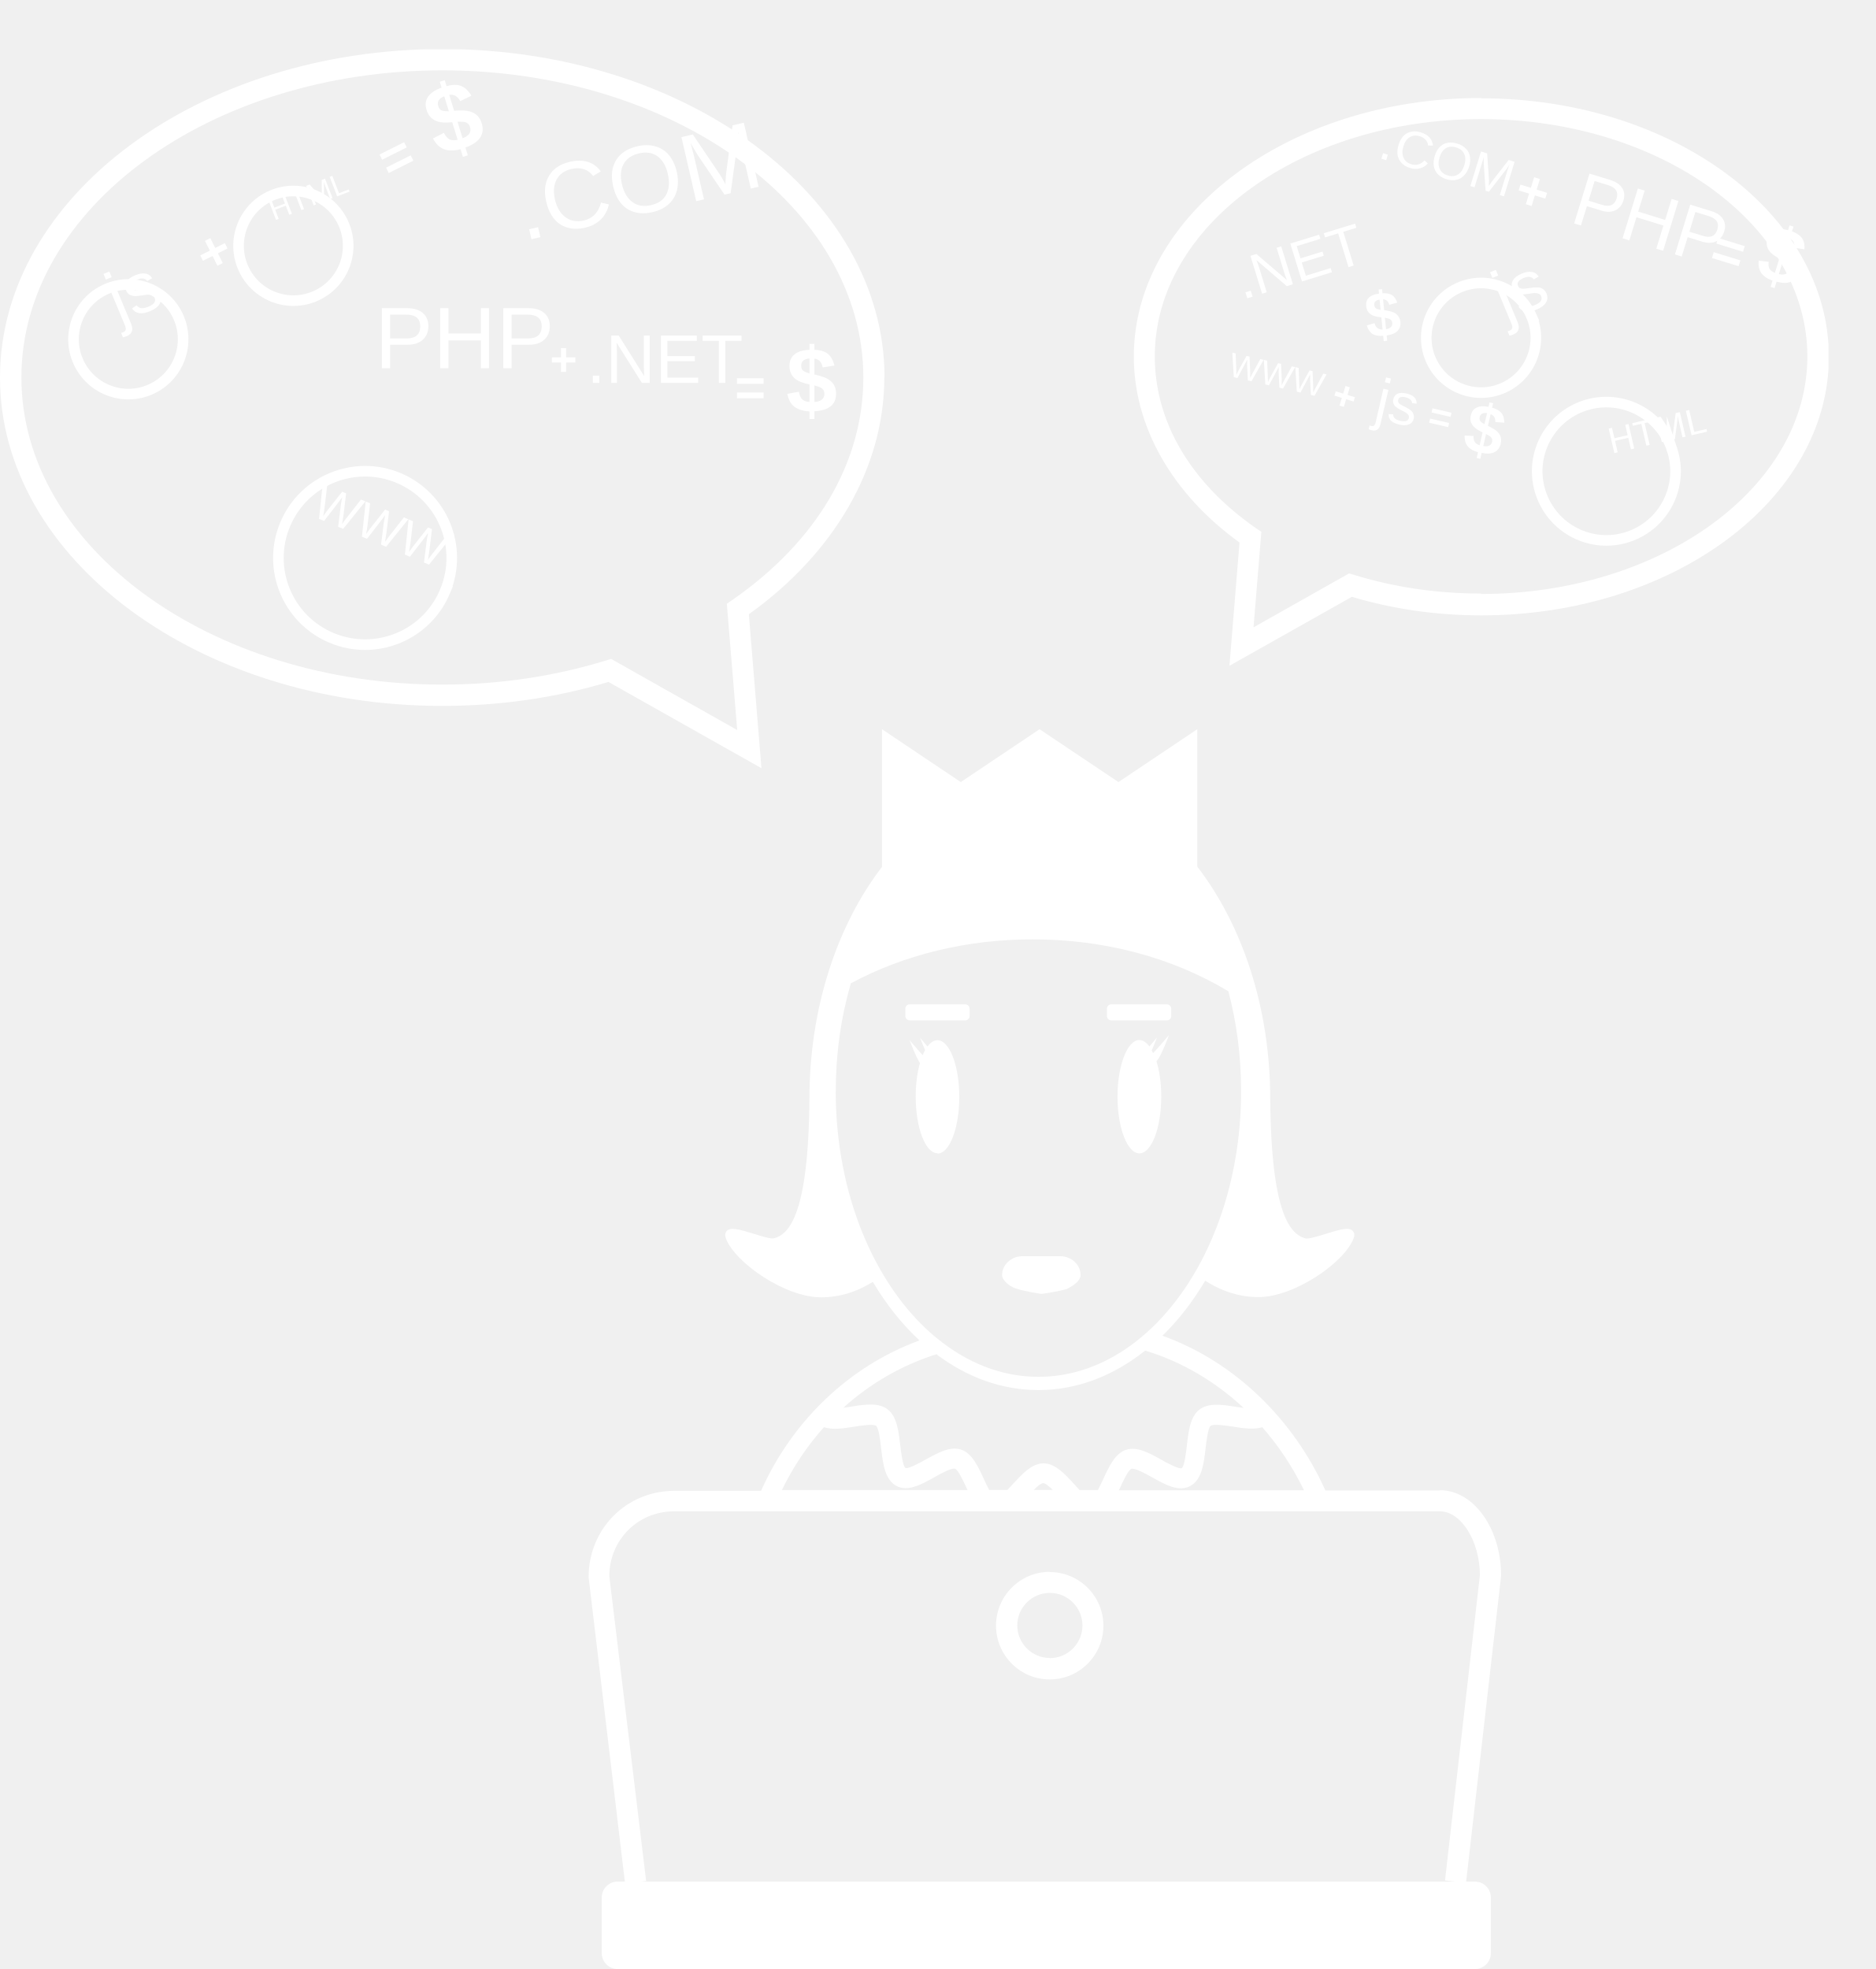
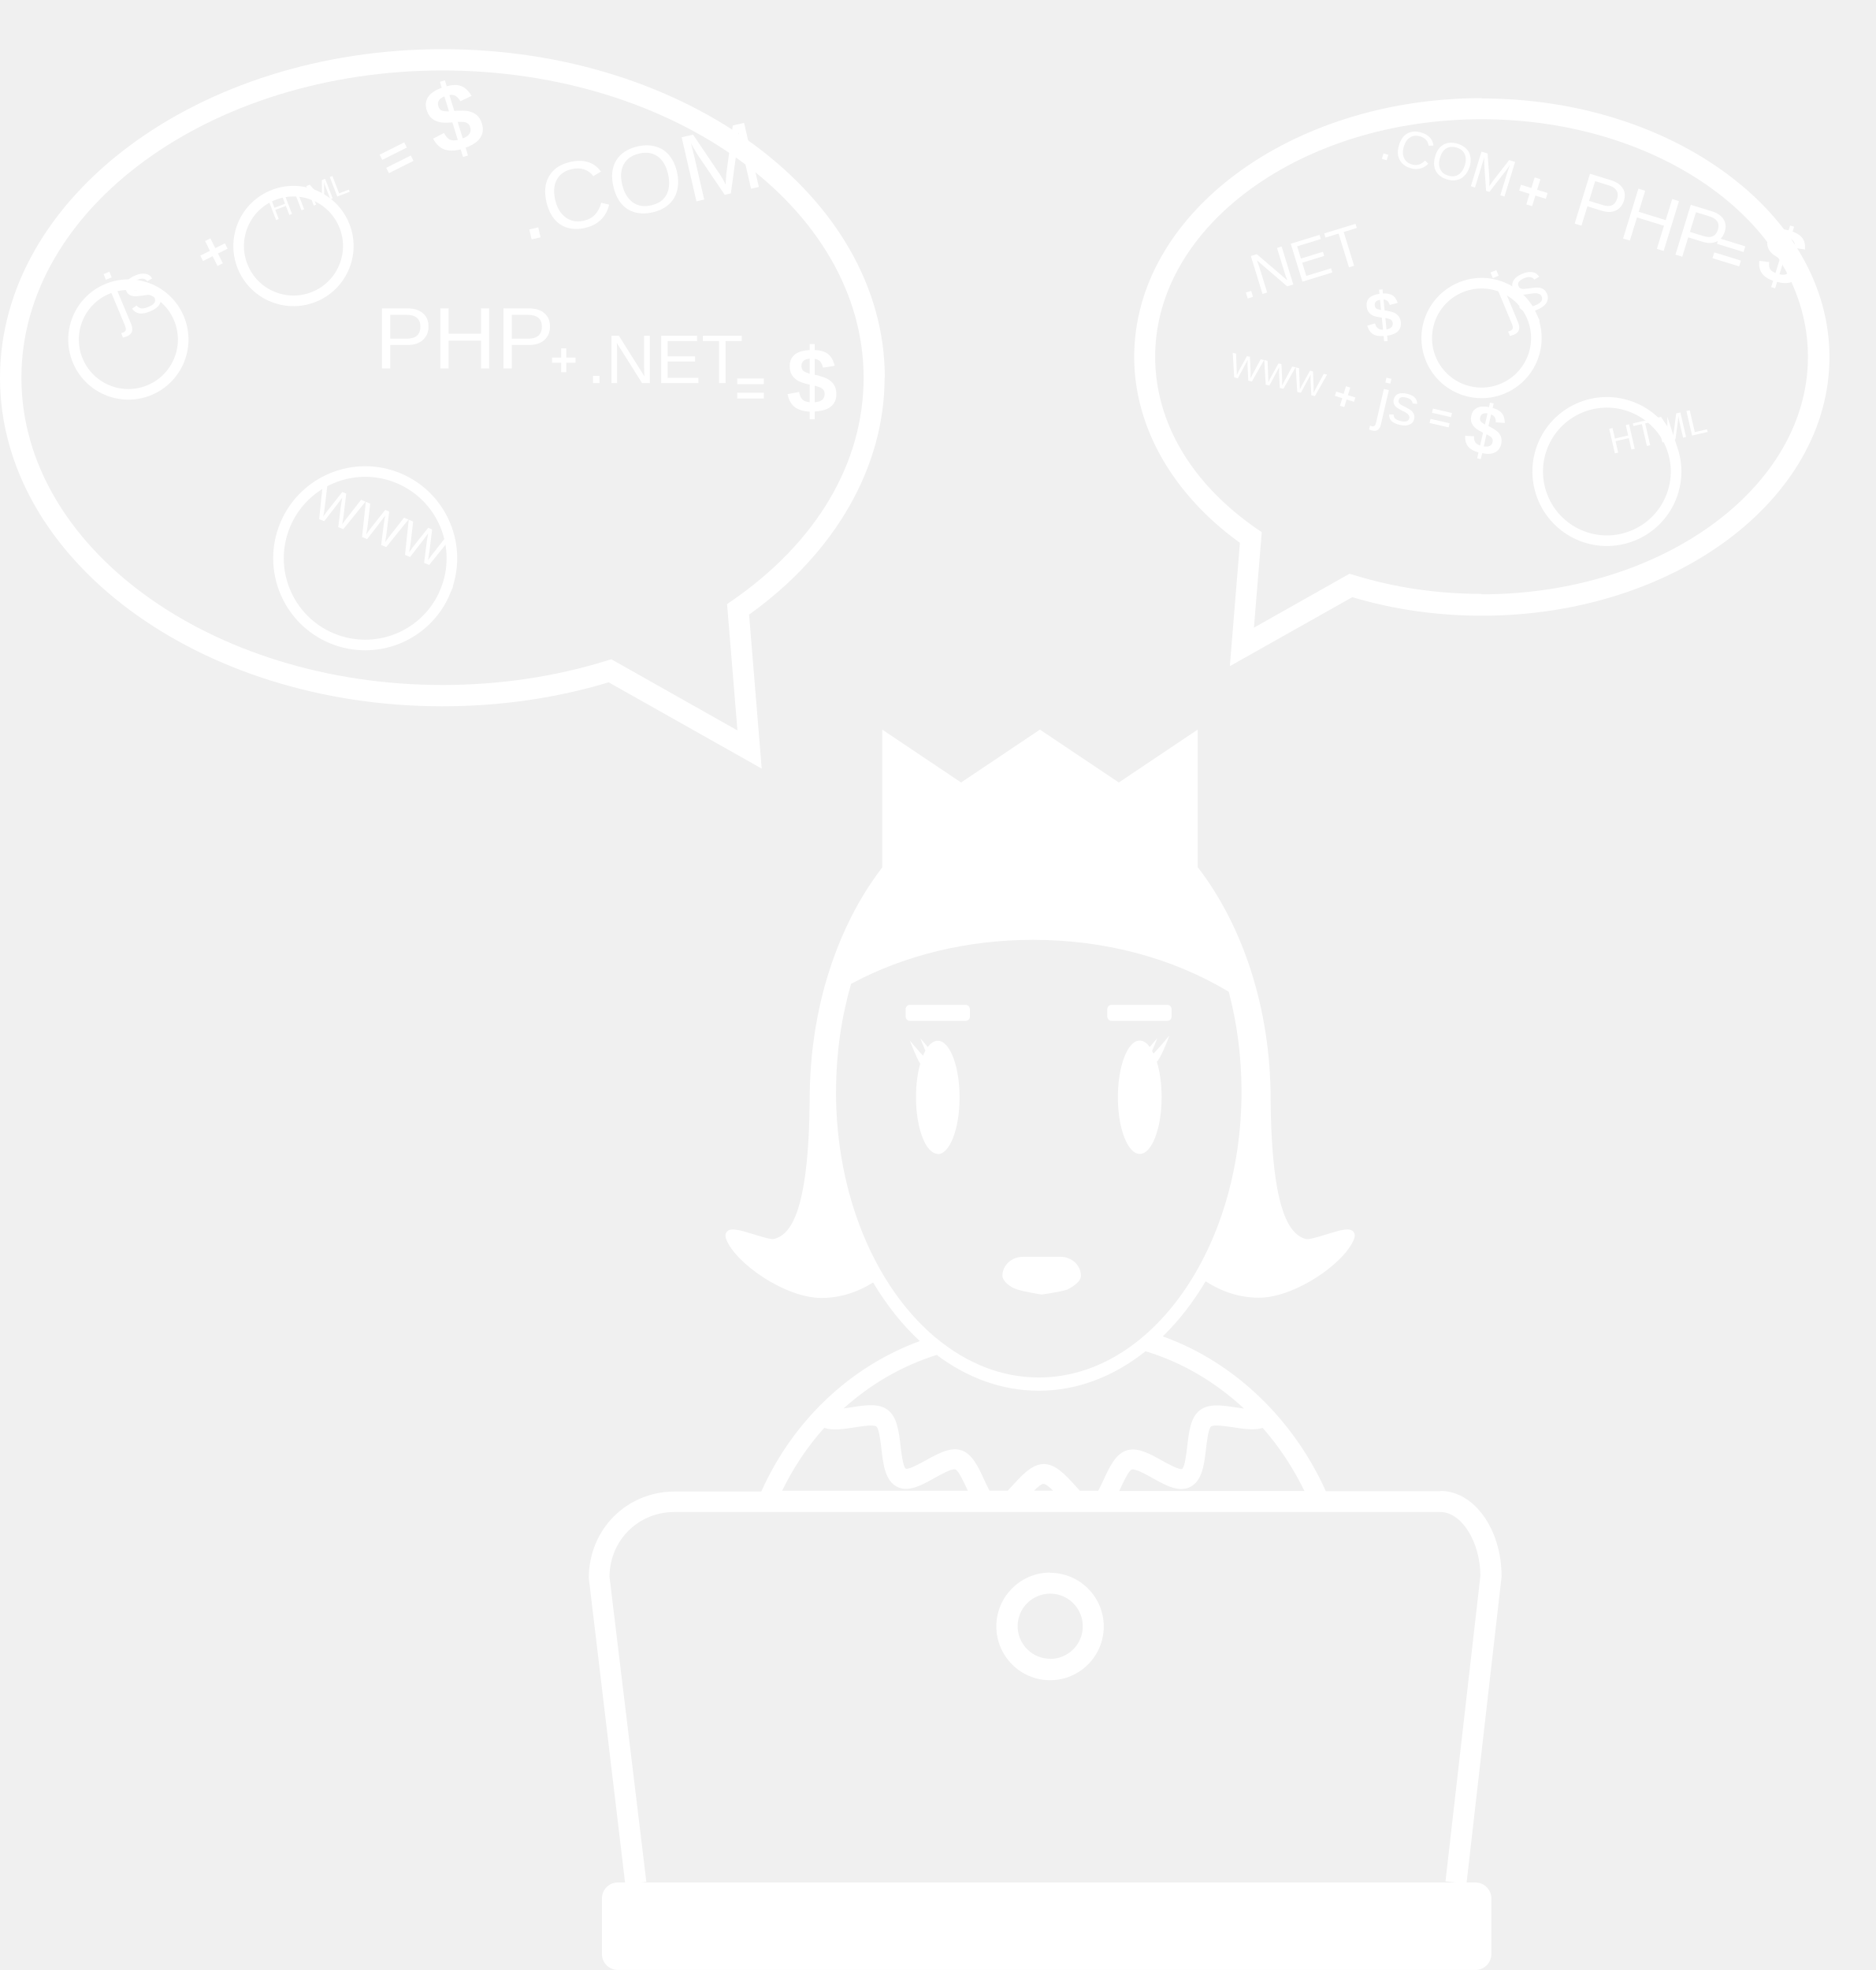
- <svg xmlns="http://www.w3.org/2000/svg" viewBox="0 0 230.205 241.692" width="280">
+ <svg xmlns="http://www.w3.org/2000/svg" viewBox="0 0 230.205 241.692" width="280" height="294">
  <defs>
    <clipPath id="a">
      <path d="M0 181.27h172.654V0H0z" />
    </clipPath>
    <clipPath id="b">
      <path d="M0 181.27h172.654V0H0z" />
    </clipPath>
    <clipPath id="c">
      <path d="M0 181.27h172.654V0H0z" />
    </clipPath>
    <clipPath id="d">
      <path d="M0 181.27h172.654V0H0z" />
    </clipPath>
  </defs>
  <g clip-path="url(#a)" transform="matrix(1.3 0 0 -1.3 0 241.7)" fill="#fff">
    <path d="M136.447 8.37l.995-.113h-76.93l.5.06-3.48 28.804c.03 3.43 2.708 6.1 6.122 6.1h72.308c2.003 0 3.76-2.8 3.78-6.01zM77.81 51.163c.804-.272 1.822-.116 2.82.043.685.11 1.833.294 2.098.082.25-.198.395-1.433.472-2.097.17-1.46.348-2.98 1.445-3.57 1.073-.58 2.342.13 3.57.81.615.35 1.648.92 1.966.81.3-.1.81-1.22 1.09-1.82l.09-.19H73.83c1.056 2.17 2.39 4.18 3.987 5.95m21.59-5.94h-1.8c.353.35.702.64.897.64.198 0 .548-.29.903-.64M88.46 58.02c2.86-2.136 6.126-3.35 9.594-3.35 3.674 0 7.12 1.366 10.097 3.742v-.02c3.48-1.052 6.63-2.94 9.28-5.407-.28.035-.55.077-.75.108-1.27.2-2.58.405-3.45-.285-.85-.68-1.01-2.046-1.16-3.367-.07-.64-.23-1.99-.49-2.15-.28-.1-1.35.48-1.92.8-1.14.64-2.32 1.29-3.36.93-1.02-.35-1.59-1.59-2.14-2.78-.11-.24-.3-.64-.49-1.01h-1.73c-.18.19-.35.37-.48.52-.9.99-1.83 2-2.93 2s-2.03-1.02-2.93-2l-.47-.51H93.4c-.193.37-.376.76-.49 1.01-.55 1.2-1.12 2.44-2.14 2.79-1.04.36-2.22-.3-3.36-.93-.566-.31-1.624-.9-1.906-.8-.266.17-.42 1.5-.497 2.15-.154 1.32-.313 2.69-1.17 3.37-.87.69-2.18.48-3.446.28-.21-.03-.49-.08-.76-.11 2.53 2.28 5.53 4.04 8.86 5.07M78.92 82.9c0 3.6.507 7.034 1.42 10.177 5.062 2.715 10.977 4.15 17.162 4.15 6.77 0 13.148-1.695 18.486-4.9.776-2.936 1.205-6.112 1.205-9.427 0-14.877-8.585-26.98-19.14-26.98-3.5 0-6.783 1.34-9.61 3.664l-.22.178c-.083-.023-.04.128-.12.103-5.51 4.74-9.19 13.29-9.19 23.03m40.255-31.706c1.58-1.79 2.906-3.81 3.965-5.98h-17.48l.09.2c.278.6.793 1.72 1.088 1.82.32.11 1.36-.46 1.98-.81 1.23-.69 2.5-1.39 3.58-.81 1.1.6 1.28 2.11 1.45 3.58.08.66.22 1.9.47 2.1.27.21 1.42.03 2.11-.07.97-.16 1.97-.3 2.76-.06m16.8-5.97h-10.83c-3.02 6.72-8.57 12.17-15.39 14.61 1.51 1.47 2.87 3.22 4.04 5.2 1.59-1.02 3.28-1.55 5.03-1.55 3.36 0 8.05 3.21 8.97 5.51.15.37.06.6-.05.72-.35.41-1.16.18-2.57-.26-.72-.22-1.61-.5-1.9-.43-1.39.37-3.25 2.15-3.34 13.17 0 8.64-2.65 16.44-6.89 21.94v12.97l-7.44-4.99-7.45 4.99-7.44-4.99-7.44 4.99v-13c-4.22-5.5-6.85-13.28-6.85-21.9-.09-11.02-1.95-12.795-3.35-13.17-.285-.08-1.18.2-1.9.423-1.41.435-2.224.662-2.573.255-.105-.13-.2-.35-.05-.73.92-2.31 5.61-5.52 8.97-5.52 1.7 0 3.34.49 4.89 1.46 1.263-2.13 2.75-3.99 4.404-5.53-6.715-2.46-12.05-7.68-14.96-14.2H63.7c-4.554 0-8.12-3.58-8.12-8.16L59 8.26h-.68c-.825 0-1.5-.676-1.5-1.5V1.5c0-.825.675-1.5 1.5-1.5h80.956c.824 0 1.5.675 1.5 1.5v5.257c0 .824-.676 1.5-1.5 1.5h-.835l3.29 28.775.01.113c0 4.45-2.59 8.07-5.78 8.07" />
    <path d="M99.133 29.373c-1.696 0-3.076 1.38-3.076 3.076 0 1.69 1.38 3.07 3.076 3.07 1.696 0 3.076-1.38 3.076-3.08s-1.38-3.08-3.08-3.08m0 8.15c-2.8 0-5.08-2.28-5.08-5.08 0-2.8 2.27-5.08 5.07-5.08 2.8 0 5.07 2.27 5.07 5.07 0 2.8-2.28 5.07-5.08 5.07M88.52 77c1.137 0 2.06 2.395 2.06 5.352 0 2.956-.923 5.353-2.06 5.353-.34 0-.66-.217-.94-.594-.39.45-.703.83-.703.83s.212-.58.473-1.18c-.08-.14-.154-.3-.225-.47-.596.65-1.24 1.43-1.24 1.43s.56-1.53.98-2.18c-.25-.88-.4-1.98-.4-3.16 0-2.95.92-5.35 2.06-5.35M91.555 90v.67c0 .23-.18.42-.4.42h-5.27c-.22 0-.4-.186-.4-.416V90c0-.23.18-.42.4-.42h5.273c.22 0 .4.19.4.42m13.37-.42h5.277c.22 0 .39.19.39.42v.67c0 .233-.18.42-.4.42h-5.275c-.22 0-.4-.187-.4-.42V90c0-.23.18-.42.4-.42m-9.015-25.31c.654-.25 2.423-.52 2.423-.52s1.65.22 2.42.47c.74.375 1.285.82 1.285 1.31 0 .49-.217.934-.566 1.26-.35.32-.83.52-1.36.52h-3.56c-.53 0-1.01-.2-1.36-.526-.35-.32-.566-.77-.566-1.26s.74-1.092 1.29-1.254m14.42 23.865s-.81-.98-1.45-1.65c-.04.09-.08.173-.13.256.27.61.49 1.21.49 1.21l-.71-.84c-.28.39-.61.61-.95.61-1.13 0-2.06-2.39-2.06-5.35s.93-5.35 2.07-5.35 2.06 2.4 2.06 5.36c0 1.27-.17 2.43-.45 3.34l.1.12c.43.56 1.06 2.3 1.06 2.3m-41.26 41.1l-.47-.33.98-11.92-11.91 6.72-.41-.13c-4.91-1.52-10.14-2.3-15.52-2.3-21.91 0-39.75 13.01-39.75 29s17.84 29 39.75 29c21.92 0 39.75-13.01 39.75-29 0-8.02-4.4-15.49-12.4-21.03m14.4 21.04c0 17.09-18.73 31-41.75 31S0 167.36 0 150.27c0-17.094 18.73-31 41.75-31 5.436 0 10.717.76 15.704 2.263L71.9 113.39l-1.19 14.535c8.136 5.817 12.79 13.933 12.79 22.344m56.348-20.39c-4.182 0-8.236.6-12.052 1.78l-.412.12-9.02-5.09.74 9.02-.476.32c-6.182 4.28-9.587 10.05-9.587 16.24 0 12.36 13.82 22.41 30.81 22.41s30.81-10.06 30.81-22.42-13.82-22.42-30.8-22.42m0 46.83c-18.09 0-32.8-10.96-32.8-24.42 0-6.61 3.63-12.97 9.98-17.55l-.95-11.64 11.56 6.51c3.89-1.16 8-1.75 12.23-1.75 18.09 0 32.81 10.95 32.81 24.41s-14.72 24.41-32.81 24.41" />
    <path fill="none" stroke="#fff" stroke-miterlimit="10" d="M16.846 155.99c1.16-2.61-.015-5.67-2.626-6.83-2.612-1.162-5.67.014-6.832 2.626-1.16 2.612.015 5.67 2.626 6.83 2.612 1.163 5.67-.013 6.832-2.625zm15.584 8.825c1.162-2.612-.014-5.67-2.625-6.832-2.612-1.16-5.67.015-6.832 2.627-1.16 2.612.015 5.67 2.626 6.83 2.61 1.163 5.67-.013 6.83-2.625z" />
  </g>
  <text fill="#fff" transform="matrix(1.2 -.5 .5 1.2 14.6 39.7)" font-size="6.717" font-family="Arial, sans-serif">
    <tspan x="0 1.632" y="0">js</tspan>
  </text>
  <g clip-path="url(#b)" transform="matrix(1.3 0 0 -1.3 0 241.7)">
    <path fill="none" stroke="#fff" stroke-miterlimit="10" d="M144.577 156.13c1.16-2.612-.015-5.67-2.626-6.832-2.61-1.16-5.67.015-6.83 2.627-1.16 2.612.02 5.67 2.63 6.83 2.61 1.163 5.67-.013 6.83-2.625z" />
  </g>
  <text fill="#fff" transform="matrix(1.2 -.5 .5 1.2 184.8 39.5)" font-size="6.717" font-family="Arial, sans-serif">
    <tspan x="0 1.632" y="0">js</tspan>
  </text>
  <text fill="#fff" transform="matrix(1.3 .3 -.3 1.3 168.5 51.3)" font-size="5.389" font-family="Arial, sans-serif">
    <tspan x="0 1.309" y="0">js</tspan>
  </text>
  <text fill="#fff" transform="matrix(1.2 -.6 .6 1.2 25.5 33.8)" font-weight="bold" font-size="5" font-family="Arial, sans-serif">
    <tspan x="0" y="0">+</tspan>
  </text>
  <text fill="#fff" transform="matrix(1.3 .4 -.4 1.3 185.6 25.1)" font-weight="bold" font-size="5" font-family="Arial, sans-serif">
    <tspan x="0" y="0">+</tspan>
  </text>
  <text fill="#fff" transform="matrix(1.3 .4 -.4 1.3 163.2 49.8)" font-weight="bold" font-size="3.618" font-family="Arial, sans-serif">
    <tspan x="0" y="0">+</tspan>
  </text>
  <text fill="#fff" transform="matrix(1.3 0 0 1.3 67.5 46.1)" font-weight="bold" font-size="4.425" font-family="Arial, sans-serif">
    <tspan x="0" y="0">+</tspan>
  </text>
  <text fill="#fff" transform="matrix(1.3 -.5 .5 1.3 33.6 27.1)" font-size="2.666" font-family="Arial, sans-serif">
    <tspan x="0 1.738 3.063 5.207" y="0">HTML</tspan>
  </text>
  <g clip-path="url(#c)" transform="matrix(1.3 0 0 -1.3 0 241.7)">
    <path fill="none" stroke="#fff" stroke-miterlimit="10" d="M157.892 143.45c1.117-3.43-.758-7.114-4.188-8.23-3.43-1.118-7.115.757-8.232 4.187-1.117 3.43.758 7.115 4.188 8.232 3.43 1.11 7.115-.76 8.232-4.19z" />
  </g>
  <text fill="#fff" transform="matrix(1.3 -.3 .3 1.3 197.8 55.7)" font-size="3.364" font-family="Arial, sans-serif">
    <tspan x="0 2.193 3.866 6.57" y="0">HTML</tspan>
  </text>
  <text fill="#fff" transform="matrix(1.2 -.6 .6 1.2 47.9 22.2)" font-weight="bold" font-size="5" font-family="Arial, sans-serif">
    <tspan x="0" y="0">=</tspan>
  </text>
  <text fill="#fff" transform="matrix(1.3 .4 -.4 1.3 209.6 32.5)" font-weight="bold" font-size="5" font-family="Arial, sans-serif">
    <tspan x="0" y="0">=</tspan>
  </text>
  <text fill="#fff" transform="matrix(1.3 .3 -.3 1.3 175.1 52.5)" font-weight="bold" font-size="3.555" font-family="Arial, sans-serif">
    <tspan x="0" y="0">=</tspan>
  </text>
  <text fill="#fff" transform="matrix(1.3 -.4 .4 1.3 53.7 19.3)" font-weight="bold" font-size="8.699" font-family="Arial, sans-serif">
    <tspan x="0" y="0">$</tspan>
  </text>
  <text fill="#fff" transform="matrix(1.3 0 0 1.3 90.2 49.8)" font-weight="bold" font-size="5" font-family="Arial, sans-serif">
    <tspan x="0" y="0">=</tspan>
  </text>
  <text fill="#fff" transform="matrix(1.3 0 0 1.3 96.5 50.6)" font-weight="bold" font-size="8.699" font-family="Arial, sans-serif">
    <tspan x="0" y="0">$</tspan>
  </text>
  <text fill="#fff" transform="matrix(1.3 .4 -.4 1.3 215.2 33.8)" font-weight="bold" font-size="7.12" font-family="Arial, sans-serif">
    <tspan x="0" y="0">$</tspan>
  </text>
  <text fill="#fff" transform="matrix(1.3 .3 -.3 1.3 179.3 55.1)" font-weight="bold" font-size="6.426" font-family="Arial, sans-serif">
    <tspan x="0" y="0">$</tspan>
  </text>
  <g clip-path="url(#d)" transform="matrix(1.3 0 0 -1.3 0 241.7)">
    <text fill="#fff" transform="matrix(1 .1 .1 -1 129.1 154)" font-weight="bold" font-size="5.98" font-family="Arial, sans-serif">
      <tspan x="0" y="0">$</tspan>
    </text>
    <path fill="none" stroke="#fff" stroke-miterlimit="10" d="M42.022 130.076c-1.748-4.17-6.545-6.13-10.714-4.383-4.17 1.748-6.13 6.544-4.383 10.713 1.748 4.17 6.545 6.132 10.714 4.384 4.16-1.748 6.13-6.545 4.38-10.714z" />
  </g>
  <text fill="#fff" transform="matrix(1.2 .5 -.5 1.2 38 63.2)" font-size="4.65" font-family="Arial, sans-serif">
    <tspan x="0 4.008 8.017" y="0">WWW</tspan>
  </text>
  <text fill="#fff" transform="matrix(1.3 .3 -.3 1.3 150.6 46.1)" font-size="3.151" font-family="Arial, sans-serif">
    <tspan x="0 2.717 5.433" y="0">WWW</tspan>
  </text>
  <text fill="#fff" transform="matrix(1.3 0 0 1.3 46 45.2)" font-size="8.255" font-family="Arial, sans-serif">
    <tspan x="0 4.392 9.774" y="0">PHP</tspan>
  </text>
  <text fill="#fff" transform="matrix(1.3 .4 -.4 1.3 192.5 27.2)" font-size="6.851" font-family="Arial, sans-serif">
    <tspan x="0 3.645 8.112" y="0">PHP</tspan>
  </text>
  <text fill="#fff" transform="matrix(1.3 0 0 1.3 72 47)" font-size="6.491" font-family="Arial, sans-serif">
    <tspan x="0 1.344 5.615 8.913" y="0">.NET</tspan>
  </text>
  <text fill="#fff" transform="matrix(1.3 -.4 .4 1.3 152.5 36.8)" font-size="5.21" font-family="Arial, sans-serif">
    <tspan x="0 1.078 4.507 7.153" y="0">.NET</tspan>
  </text>
  <text fill="#fff" transform="matrix(1.3 -.3 .3 1.3 64.2 29.6)" font-size="8.795" font-family="Arial, sans-serif">
    <tspan x="0 1.821 6.737 12.797" y="0">.COM</tspan>
  </text>
  <text fill="#fff" transform="matrix(1.3 .4 -.4 1.3 169 19.3)" font-size="4.752" font-family="Arial, sans-serif">
    <tspan x="0 .984 3.639 6.913" y="0">.COM</tspan>
  </text>
</svg>
